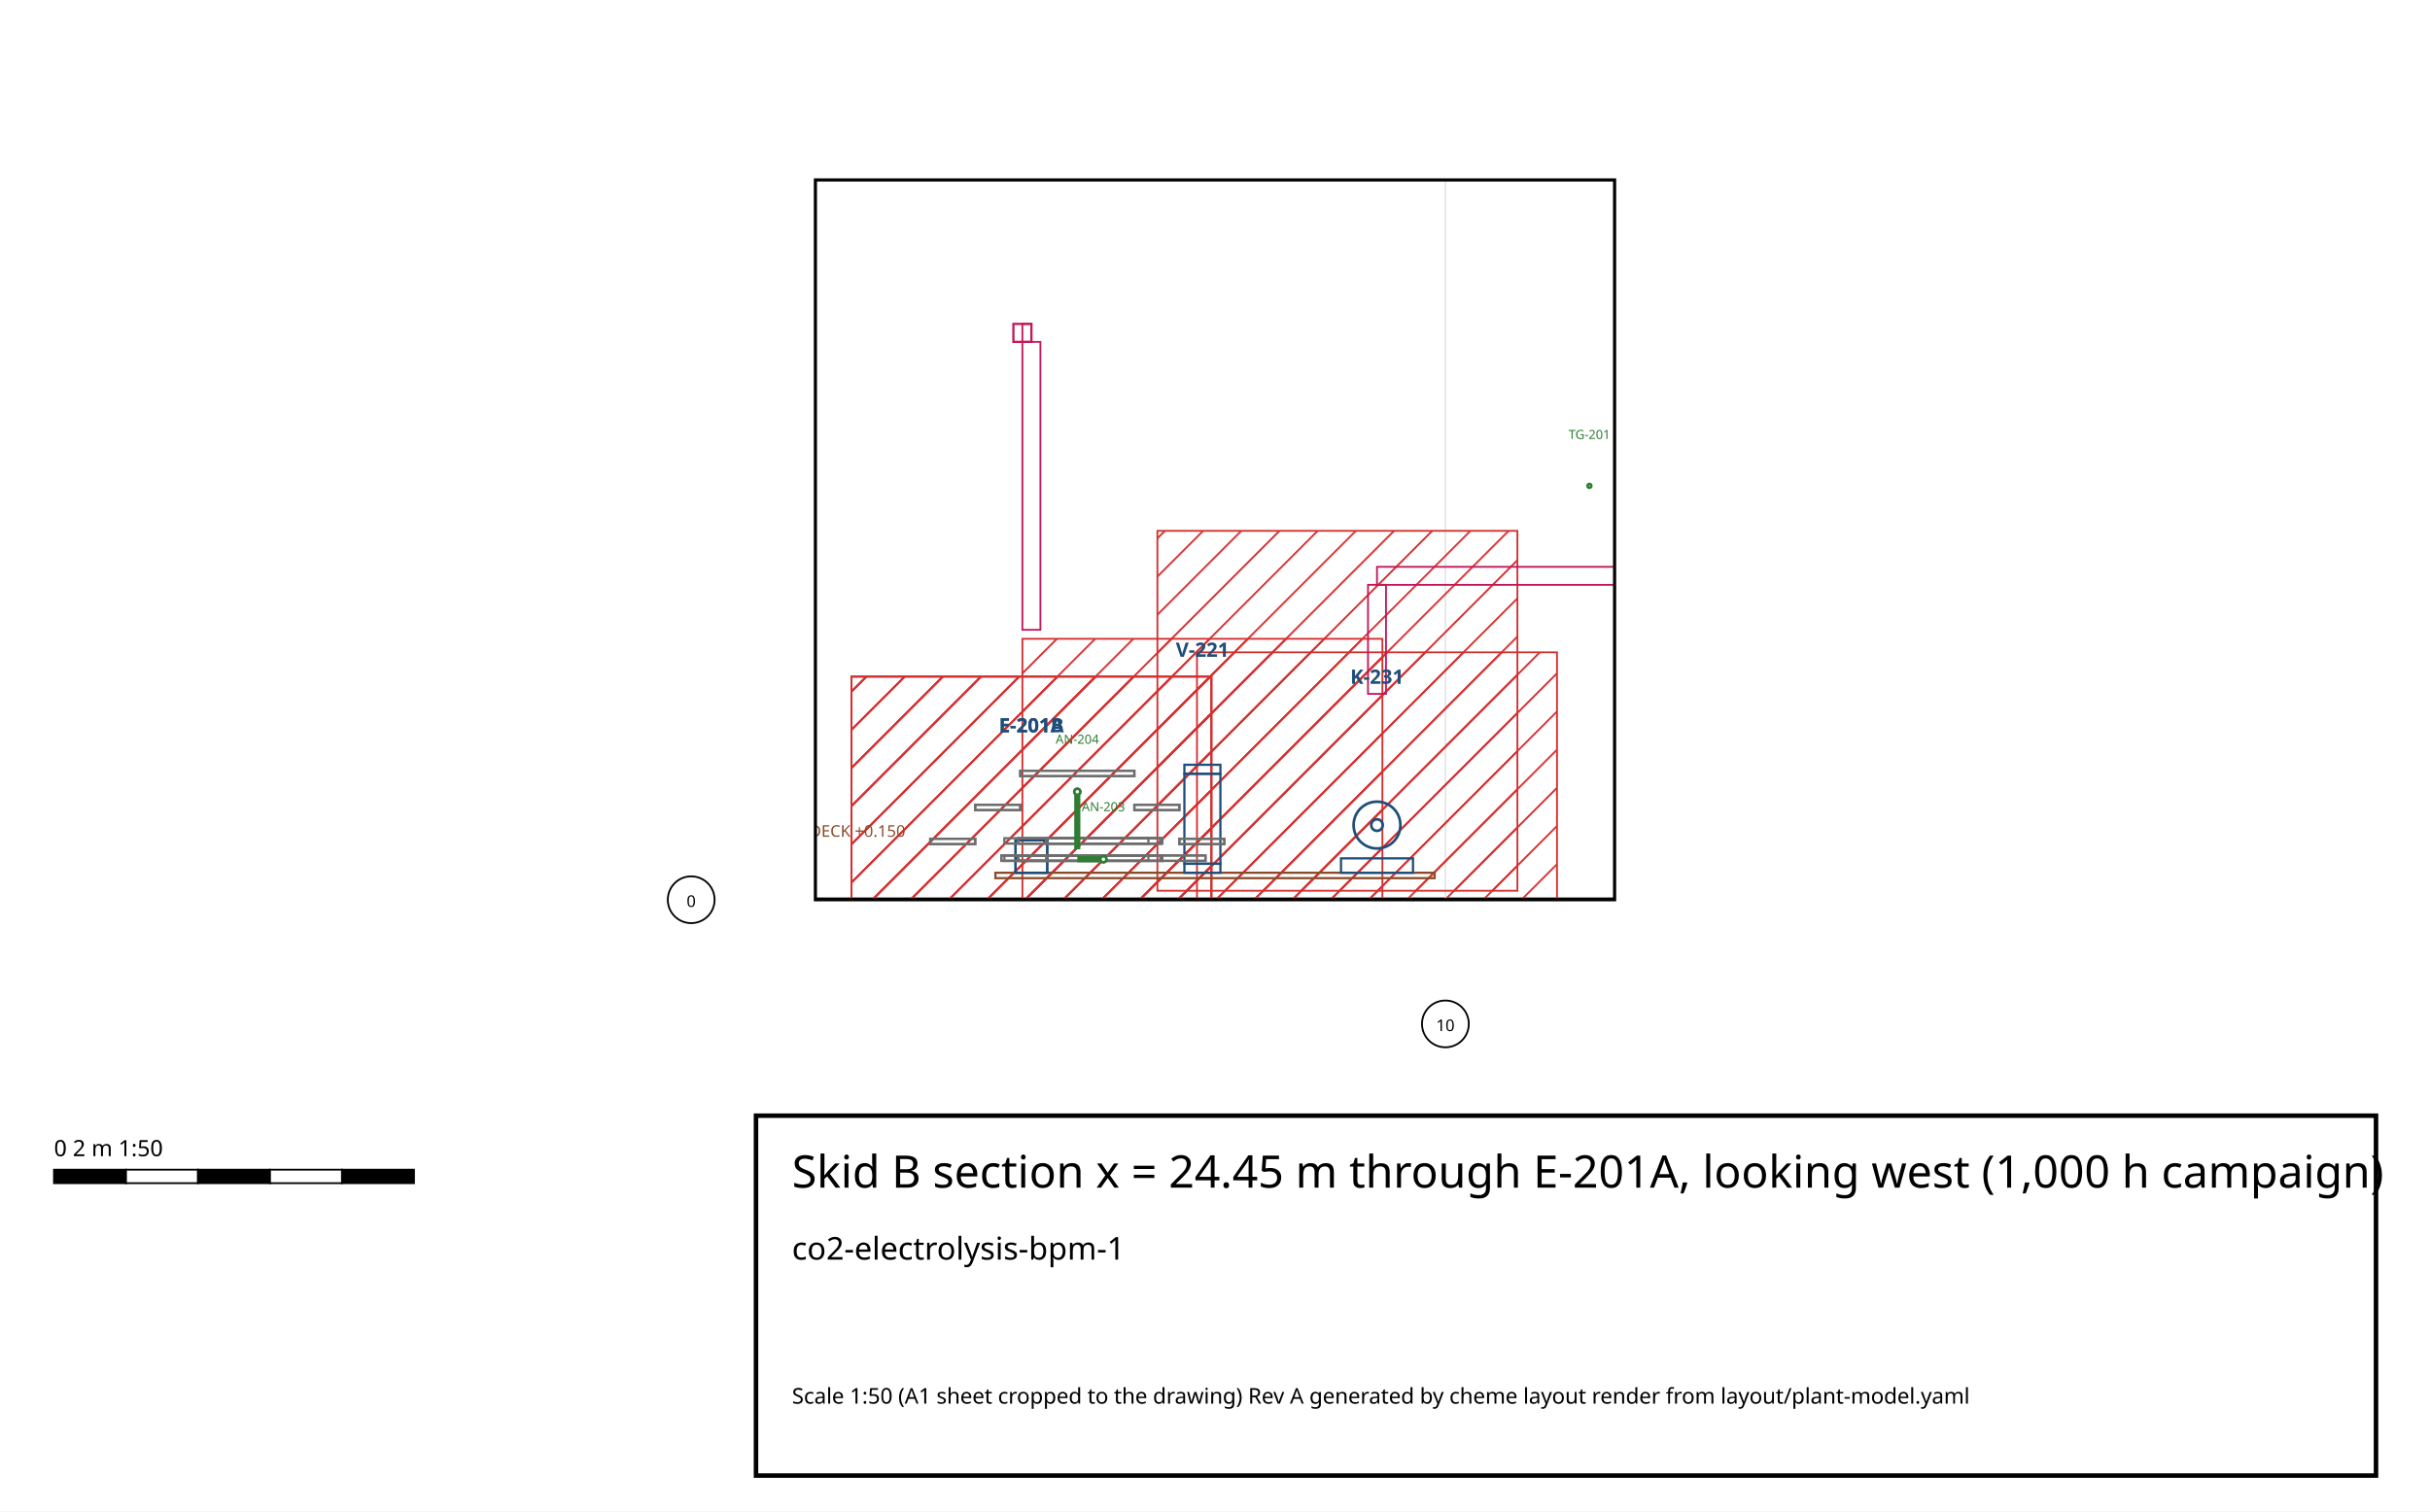
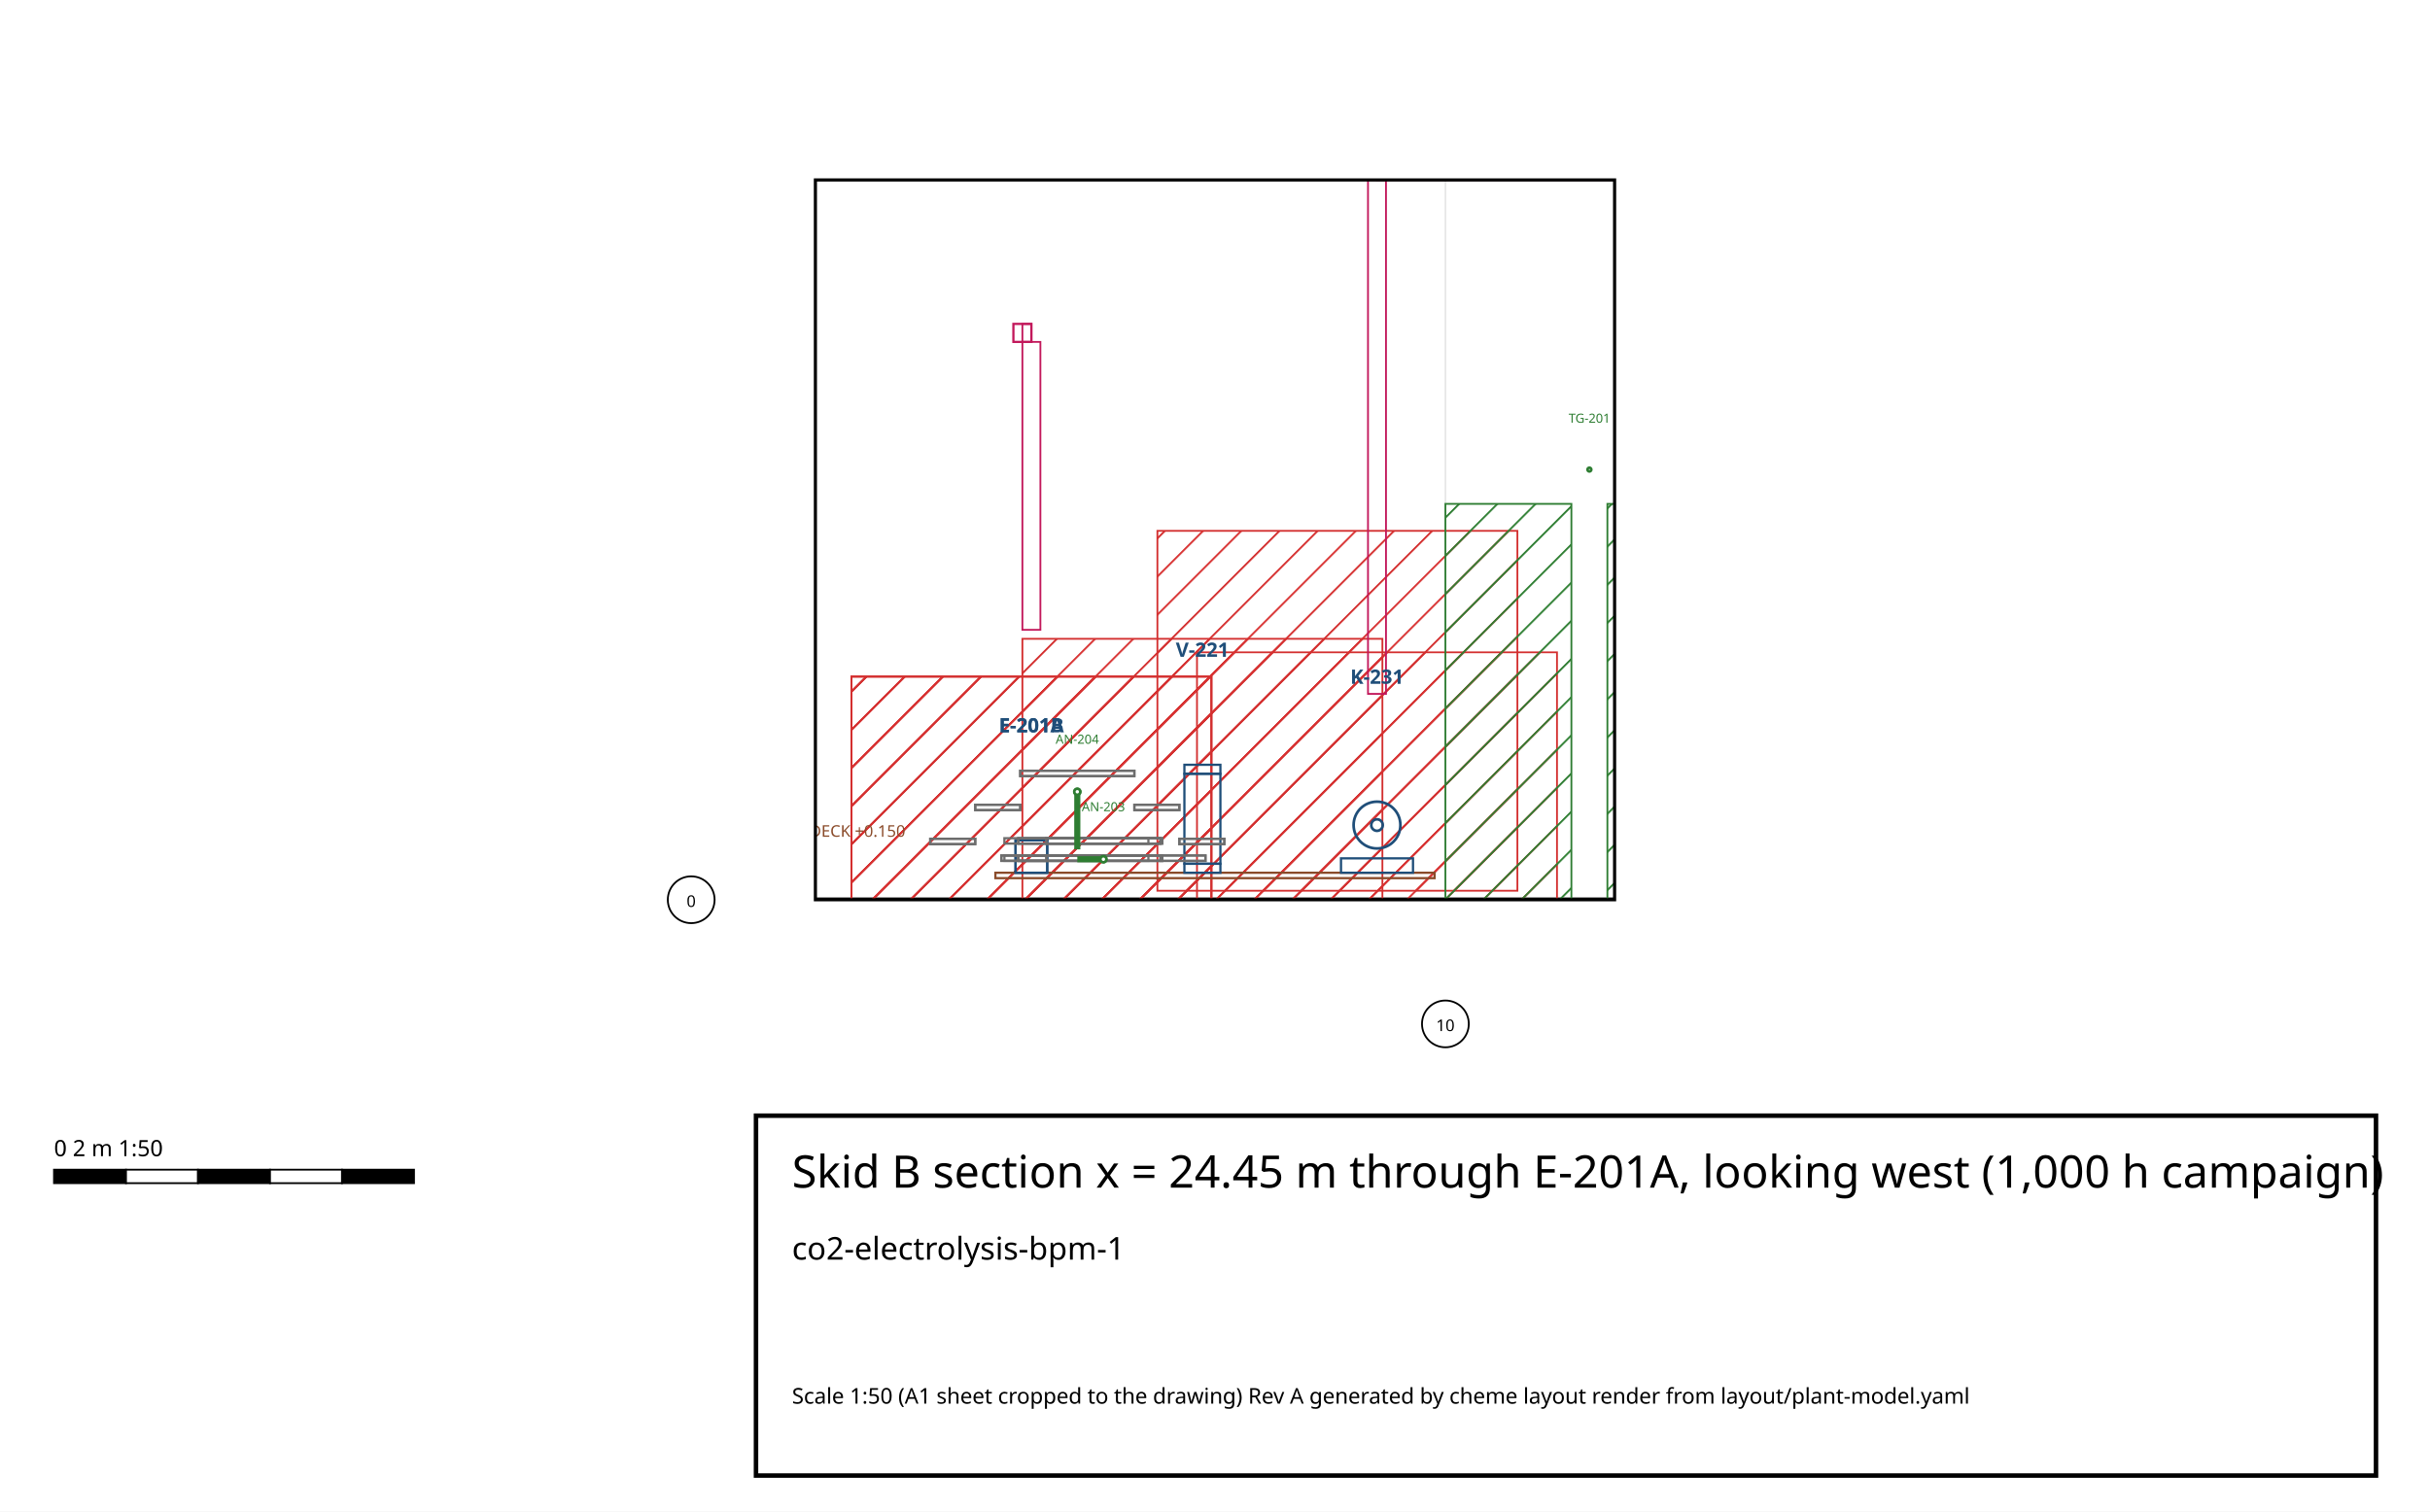
<svg xmlns="http://www.w3.org/2000/svg" width="270.00" height="168.00" viewBox="285.50 222.00 270.00 168.00">
  <defs>
    <pattern id="hatch-hazardous" width="3" height="3" patternUnits="userSpaceOnUse" patternTransform="rotate(45)">
      <line x1="0" y1="0" x2="0" y2="3" stroke="#d32f2f" stroke-width="0.4" />
    </pattern>
    <pattern id="hatch-oxygen_enriched" width="3" height="3" patternUnits="userSpaceOnUse" patternTransform="rotate(45)">
      <line x1="0" y1="0" x2="0" y2="3" stroke="#1976d2" stroke-width="0.4" />
    </pattern>
    <pattern id="hatch-oxygen_deficient" width="3" height="3" patternUnits="userSpaceOnUse" patternTransform="rotate(45)">
      <line x1="0" y1="0" x2="0" y2="3" stroke="#7b1fa2" stroke-width="0.4" />
    </pattern>
    <pattern id="hatch-keep_clear" width="3" height="3" patternUnits="userSpaceOnUse" patternTransform="rotate(45)">
      <line x1="0" y1="0" x2="0" y2="3" stroke="#ef6c00" stroke-width="0.4" />
    </pattern>
    <pattern id="hatch-laydown" width="3" height="3" patternUnits="userSpaceOnUse" patternTransform="rotate(45)">
      <line x1="0" y1="0" x2="0" y2="3" stroke="#8d6e63" stroke-width="0.4" />
    </pattern>
    <pattern id="hatch-maintenance" width="3" height="3" patternUnits="userSpaceOnUse" patternTransform="rotate(45)">
      <line x1="0" y1="0" x2="0" y2="3" stroke="#f9a825" stroke-width="0.4" />
    </pattern>
    <pattern id="hatch-escape" width="3" height="3" patternUnits="userSpaceOnUse" patternTransform="rotate(45)">
      <line x1="0" y1="0" x2="0" y2="3" stroke="#2e7d32" stroke-width="0.4" />
    </pattern>
    <clipPath id="area">
      <rect x="376.10" y="242.00" width="88.80" height="80.00" />
    </clipPath>
  </defs>
  <rect x="285.50" y="222.00" width="270.00" height="168.00" fill="#ffffff" />
  <g id="drawing" clip-path="url(#area)">
    <g id="grid">
      <polyline points="376.10,322.00 464.90,322.00" fill="none" stroke="#000" stroke-width="0.50" stroke-linecap="butt" id="grade" />
      <line x1="446.10" y1="322.00" x2="446.10" y2="242.00" stroke="#e0e0e0" stroke-width="0.15" />
      <line x1="376.10" y1="322.00" x2="464.90" y2="322.00" stroke="#e0e0e0" stroke-width="0.15" />
    </g>
    <g id="areas" />
    <g id="zones">
      <polygon points="380.10,337.20 420.10,337.20 420.10,297.20 380.10,297.20" fill="url(#hatch-hazardous)" stroke="#d32f2f" stroke-width="0.2" id="zone-Z-HAZ-B-0" />
      <polygon points="380.10,337.20 420.10,337.20 420.10,297.20 380.10,297.20" fill="url(#hatch-hazardous)" stroke="#d32f2f" stroke-width="0.2" id="zone-Z-HAZ-B-1" />
      <polygon points="380.10,337.20 420.10,337.20 420.10,297.20 380.10,297.20" fill="url(#hatch-hazardous)" stroke="#d32f2f" stroke-width="0.2" id="zone-Z-HAZ-B-2" />
      <polygon points="399.10,333.00 439.10,333.00 439.10,293.00 399.10,293.00" fill="url(#hatch-hazardous)" stroke="#d32f2f" stroke-width="0.2" id="zone-Z-HAZ-B-4" />
      <polygon points="418.50,334.50 458.50,334.50 458.50,294.50 418.50,294.50" fill="url(#hatch-hazardous)" stroke="#d32f2f" stroke-width="0.2" id="zone-Z-HAZ-B-5" />
      <polygon points="414.10,321.00 454.10,321.00 454.10,281.00 414.10,281.00" fill="url(#hatch-hazardous)" stroke="#d32f2f" stroke-width="0.2" id="zone-Z-HAZ-B-6" />
+       <polygon points="464.10,322.00 502.10,322.00 502.10,278.00 464.10,278.00" fill="url(#hatch-escape)" stroke="#2e7d32" stroke-width="0.2" id="zone-ESC-B2-0" />
+       <polygon points="446.10,322.00 460.10,322.00 460.10,278.00 446.10,278.00" fill="url(#hatch-escape)" stroke="#2e7d32" stroke-width="0.2" id="zone-ESC-B4-0" />
      <polygon points="246.10,322.00 376.10,322.00 376.10,316.00 246.10,316.00" fill="url(#hatch-crane_pad)" stroke="#ef6c00" stroke-width="0.2" id="zone-CP-B-0" />
    </g>
    <g id="roads" />
    <g id="buildings" />
    <g id="racks" />
    <g id="structures">
      <polyline points="396.10,320.40 396.10,320.40" fill="none" stroke="#8a4b2a" stroke-width="2.80" stroke-linecap="butt" />
      <polyline points="444.90,320.40 444.90,320.40" fill="none" stroke="#8a4b2a" stroke-width="2.80" stroke-linecap="butt" />
      <polygon points="396.10,319.60 444.90,319.60 444.90,319.00 396.10,319.00" fill="none" stroke="#8a4b2a" stroke-width="0.25" />
      <polyline points="396.10,297.00 396.10,297.00" fill="none" stroke="#8a4b2a" stroke-width="1.00" stroke-linecap="butt" />
      <polyline points="444.90,297.00 444.90,297.00" fill="none" stroke="#8a4b2a" stroke-width="1.00" stroke-linecap="butt" />
    </g>
    <g id="equipment">
      <g id="equipment-E-201A">
        <polygon points="398.34,319.00 401.86,319.00 401.86,315.40 398.34,315.40" fill="none" stroke="#1f4e79" stroke-width="0.25" />
      </g>
      <g id="equipment-E-201B">
        <polygon points="398.34,319.00 401.86,319.00 401.86,315.40 398.34,315.40" fill="none" stroke="#1f4e79" stroke-width="0.25" />
      </g>
      <g id="equipment-V-221">
        <polygon points="417.10,319.00 421.10,319.00 421.10,318.00 417.10,318.00" fill="none" stroke="#1f4e79" stroke-width="0.25" />
        <polygon points="417.10,318.00 421.10,318.00 421.10,308.00 417.10,308.00" fill="none" stroke="#1f4e79" stroke-width="0.25" />
        <polygon points="417.10,308.00 421.10,308.00 421.10,307.00 417.10,307.00" fill="none" stroke="#1f4e79" stroke-width="0.25" />
      </g>
      <g id="equipment-K-231">
        <polygon points="434.50,319.00 442.50,319.00 442.50,317.40 434.50,317.40" fill="none" stroke="#1f4e79" stroke-width="0.25" />
        <circle cx="438.50" cy="313.70" r="2.60" fill="none" stroke="#1f4e79" stroke-width="0.3" />
        <circle cx="438.50" cy="313.70" r="0.64" fill="none" stroke="#1f4e79" stroke-width="0.3" />
      </g>
    </g>
    <g id="platforms">
      <polygon points="398.64,315.76 414.64,315.76 414.64,315.16 398.64,315.16" fill="none" stroke="#6d6d6d" stroke-width="0.25" />
      <polygon points="398.64,317.68 414.64,317.68 414.64,317.08 398.64,317.08" fill="none" stroke="#6d6d6d" stroke-width="0.25" />
      <polygon points="398.64,317.68 414.64,317.68 414.64,317.08 398.64,317.08" fill="none" stroke="#6d6d6d" stroke-width="0.25" />
      <polygon points="398.64,315.76 414.64,315.76 414.64,315.16 398.64,315.16" fill="none" stroke="#6d6d6d" stroke-width="0.25" />
      <polygon points="398.64,317.68 414.64,317.68 414.64,317.08 398.64,317.08" fill="none" stroke="#6d6d6d" stroke-width="0.25" />
      <polygon points="398.64,317.68 414.64,317.68 414.64,317.08 398.64,317.08" fill="none" stroke="#6d6d6d" stroke-width="0.25" />
      <polygon points="397.10,315.76 413.10,315.76 413.10,315.16 397.10,315.16" fill="none" stroke="#6d6d6d" stroke-width="0.25" />
      <polygon points="397.10,317.68 413.10,317.68 413.10,317.08 397.10,317.08" fill="none" stroke="#6d6d6d" stroke-width="0.25" />
      <polygon points="401.76,315.76 414.44,315.76 414.44,315.16 401.76,315.16" fill="none" stroke="#6d6d6d" stroke-width="0.25" />
      <polygon points="396.76,317.68 401.76,317.68 401.76,317.08 396.76,317.08" fill="none" stroke="#6d6d6d" stroke-width="0.25" />
      <polygon points="414.44,317.68 419.44,317.68 419.44,317.08 414.44,317.08" fill="none" stroke="#6d6d6d" stroke-width="0.25" />
      <polygon points="401.76,315.76 414.44,315.76 414.44,315.16 401.76,315.16" fill="none" stroke="#6d6d6d" stroke-width="0.25" />
      <polygon points="396.76,317.68 401.76,317.68 401.76,317.08 396.76,317.08" fill="none" stroke="#6d6d6d" stroke-width="0.25" />
      <polygon points="414.44,317.68 419.44,317.68 419.44,317.08 414.44,317.08" fill="none" stroke="#6d6d6d" stroke-width="0.25" />
      <polygon points="398.86,308.26 411.54,308.26 411.54,307.66 398.86,307.66" fill="none" stroke="#6d6d6d" stroke-width="0.25" />
      <polygon points="416.54,315.82 421.54,315.82 421.54,315.22 416.54,315.22" fill="none" stroke="#6d6d6d" stroke-width="0.25" />
      <polygon points="411.54,312.04 416.54,312.04 416.54,311.44 411.54,311.44" fill="none" stroke="#6d6d6d" stroke-width="0.25" />
      <polygon points="388.86,315.82 393.86,315.82 393.86,315.22 388.86,315.22" fill="none" stroke="#6d6d6d" stroke-width="0.25" />
      <polygon points="393.86,312.04 398.86,312.04 398.86,311.44 393.86,311.44" fill="none" stroke="#6d6d6d" stroke-width="0.25" />
      <polygon points="398.86,308.26 411.54,308.26 411.54,307.66 398.86,307.66" fill="none" stroke="#6d6d6d" stroke-width="0.25" />
      <polygon points="416.54,315.82 421.54,315.82 421.54,315.22 416.54,315.22" fill="none" stroke="#6d6d6d" stroke-width="0.25" />
      <polygon points="411.54,312.04 416.54,312.04 416.54,311.44 411.54,311.44" fill="none" stroke="#6d6d6d" stroke-width="0.25" />
      <polygon points="388.86,315.82 393.86,315.82 393.86,315.22 388.86,315.22" fill="none" stroke="#6d6d6d" stroke-width="0.25" />
      <polygon points="393.86,312.04 398.86,312.04 398.86,311.44 393.86,311.44" fill="none" stroke="#6d6d6d" stroke-width="0.25" />
    </g>
    <g id="pipes">
      <g id="pipe-P-02/Line_AN203A_S1" data-line="AN-203A">
        <polyline points="408.10,317.50 405.20,317.50" fill="none" stroke="#2e7d32" stroke-width="0.68" stroke-linecap="butt" />
      </g>
      <g id="pipe-P-02/Line_AN203_S1" data-line="AN-203">
        <circle cx="408.10" cy="317.50" r="0.34" fill="none" stroke="#2e7d32" stroke-width="0.25" />
      </g>
      <g id="pipe-P-02/Line_AN203_S2" data-line="AN-203">
        <circle cx="408.10" cy="317.50" r="0.34" fill="#fff" stroke="#2e7d32" stroke-width="0.3" />
      </g>
      <g id="pipe-P-02/Line_AN204A_S1" data-line="AN-204A">
        <polyline points="405.20,316.40 405.20,310.00" fill="none" stroke="#2e7d32" stroke-width="0.68" stroke-linecap="butt" />
      </g>
      <g id="pipe-P-02/Line_AN204_S3" data-line="AN-204">
        <circle cx="405.20" cy="310.00" r="0.34" fill="none" stroke="#2e7d32" stroke-width="0.25" />
      </g>
      <g id="pipe-P-02/Line_AN204_S4" data-line="AN-204">
        <circle cx="405.20" cy="310.00" r="0.34" fill="#fff" stroke="#2e7d32" stroke-width="0.3" />
      </g>
-       <g id="pipe-P-02/Line_TG201_S1" data-line="TG-201">
-         <circle cx="462.10" cy="276.00" r="0.21" fill="#fff" stroke="#2e7d32" stroke-width="0.3" />
+       <g id="pipe-P-02/Line_TG201_S2" data-line="TG-201">
+         <circle cx="462.10" cy="274.19" r="0.21" fill="#fff" stroke="#2e7d32" stroke-width="0.3" />
      </g>
    </g>
    <g id="trays">
      <g id="tray-PT-PR-1-8" data-system="power">
        <polygon points="521.10,257.00 523.10,257.00 523.10,255.00 521.10,255.00" fill="none" stroke="#c2185b" stroke-width="0.2" />
      </g>
      <g id="tray-PT-PR-1-9" data-system="power">
        <polygon points="521.10,257.00 523.10,257.00 523.10,255.00 521.10,255.00" fill="none" stroke="#c2185b" stroke-width="0.25" />
      </g>
      <g id="tray-IT-PR-1-2" data-system="instrument">
        <polygon points="509.10,257.00 511.10,257.00 511.10,255.00 509.10,255.00" fill="none" stroke="#1565c0" stroke-width="0.25" />
      </g>
      <g id="tray-PT-M-K-231" data-system="power">
-         <polygon points="521.10,287.00 523.10,287.00 523.10,257.00 521.10,257.00" fill="none" stroke="#c2185b" stroke-width="0.2" />
-         <polygon points="438.50,287.00 522.10,287.00 522.10,285.00 438.50,285.00" fill="none" stroke="#c2185b" stroke-width="0.2" />
-         <polygon points="437.50,299.12 439.50,299.12 439.50,287.00 437.50,287.00" fill="none" stroke="#c2185b" stroke-width="0.2" />
+         <polygon points="521.10,257.00 523.10,257.00 523.10,242.00 521.10,242.00" fill="none" stroke="#c2185b" stroke-width="0.2" />
+         <polygon points="438.50,242.00 522.10,242.00 522.10,240.00 438.50,240.00" fill="none" stroke="#c2185b" stroke-width="0.2" />
+         <polygon points="437.50,299.12 439.50,299.12 439.50,242.00 437.50,242.00" fill="none" stroke="#c2185b" stroke-width="0.2" />
      </g>
      <g id="tray-PT-DC-E201A" data-system="power">
        <polygon points="398.10,260.00 400.10,260.00 400.10,258.00 398.10,258.00" fill="none" stroke="#c2185b" stroke-width="0.25" />
        <polygon points="399.10,260.00 400.10,260.00 400.10,258.00 399.10,258.00" fill="none" stroke="#c2185b" stroke-width="0.2" />
        <polygon points="399.10,292.00 401.10,292.00 401.10,260.00 399.10,260.00" fill="none" stroke="#c2185b" stroke-width="0.2" />
      </g>
    </g>
    <g id="ducts" />
    <g id="inline" />
    <g id="labels">
      <text x="516.10" y="252.00" font-size="1.8" font-family="sans-serif" text-anchor="start" fill="#7a5c3e">PR-1 +3.200</text>
      <text x="386.10" y="315.00" font-size="1.8" font-family="sans-serif" text-anchor="end" fill="#8a4b2a">DECK +0.150</text>
      <text x="400.10" y="303.40" font-size="2.2" font-family="sans-serif" text-anchor="middle" fill="#1f4e79" font-weight="bold">E-201A</text>
      <text x="400.10" y="303.40" font-size="2.2" font-family="sans-serif" text-anchor="middle" fill="#1f4e79" font-weight="bold">E-201B</text>
      <text x="419.10" y="295.00" font-size="2.2" font-family="sans-serif" text-anchor="middle" fill="#1f4e79" font-weight="bold">V-221</text>
      <text x="438.50" y="298.00" font-size="2.2" font-family="sans-serif" text-anchor="middle" fill="#1f4e79" font-weight="bold">K-231</text>
      <text x="408.10" y="312.16" font-size="1.4" font-family="sans-serif" text-anchor="middle" fill="#2e7d32">AN-203</text>
      <text x="405.20" y="304.66" font-size="1.4" font-family="sans-serif" text-anchor="middle" fill="#2e7d32">AN-204</text>
-       <text x="462.10" y="270.79" font-size="1.4" font-family="sans-serif" text-anchor="middle" fill="#2e7d32">TG-201</text>
+       <text x="462.10" y="268.98" font-size="1.4" font-family="sans-serif" text-anchor="middle" fill="#2e7d32">TG-201</text>
    </g>
  </g>
  <rect x="376.10" y="242.00" width="88.80" height="80.00" fill="none" stroke="#000" stroke-width="0.35" />
  <g class="bubble" transform="translate(0.00,9.80)">
    <circle cx="446.10" cy="326.00" r="2.6" fill="#fff" stroke="#000" stroke-width="0.2" />
    <text x="446.10" y="326.80" font-size="1.8" font-family="sans-serif" text-anchor="middle">10</text>
  </g>
  <g class="bubble" transform="translate(-9.80,0.00)">
    <circle cx="372.10" cy="322.00" r="2.6" fill="#fff" stroke="#000" stroke-width="0.2" />
    <text x="372.10" y="322.80" font-size="1.8" font-family="sans-serif" text-anchor="middle">0</text>
  </g>
  <g id="scale-bar" transform="translate(276.50,-188.00)">
    <rect x="15.00" y="540.00" width="8.00" height="1.5" fill="#000" stroke="#000" stroke-width="0.2" />
    <rect x="23.00" y="540.00" width="8.00" height="1.5" fill="#fff" stroke="#000" stroke-width="0.2" />
    <rect x="31.00" y="540.00" width="8.00" height="1.5" fill="#000" stroke="#000" stroke-width="0.2" />
    <rect x="39.00" y="540.00" width="8.00" height="1.5" fill="#fff" stroke="#000" stroke-width="0.2" />
    <rect x="47.00" y="540.00" width="8.00" height="1.5" fill="#000" stroke="#000" stroke-width="0.2" />
    <text x="15.00" y="538.50" font-size="2.5" font-family="sans-serif">0      2 m    1:50</text>
  </g>
  <g id="title-block" transform="translate(-281.50,-198.00)">
    <rect x="651.0" y="544.0" width="180" height="40.0" fill="#fff" stroke="#000" stroke-width="0.5" />
    <text x="655.0" y="552.0" font-size="5" font-family="sans-serif">Skid B section x = 24.45 m through E-201A, looking west (1,000 h campaign)</text>
    <text x="655.0" y="560.0" font-size="3.5" font-family="sans-serif">co2-electrolysis-bpm-1</text>
    <text x="655.0" y="568.0" font-size="2.8" font-family="sans-serif" />
    <text x="655.0" y="576.0" font-size="2.4" font-family="sans-serif">Scale 1:50 (A1 sheet cropped to the drawing)   Rev A   generated by cheme layout render from layout/plant-model.yaml</text>
  </g>
</svg>
